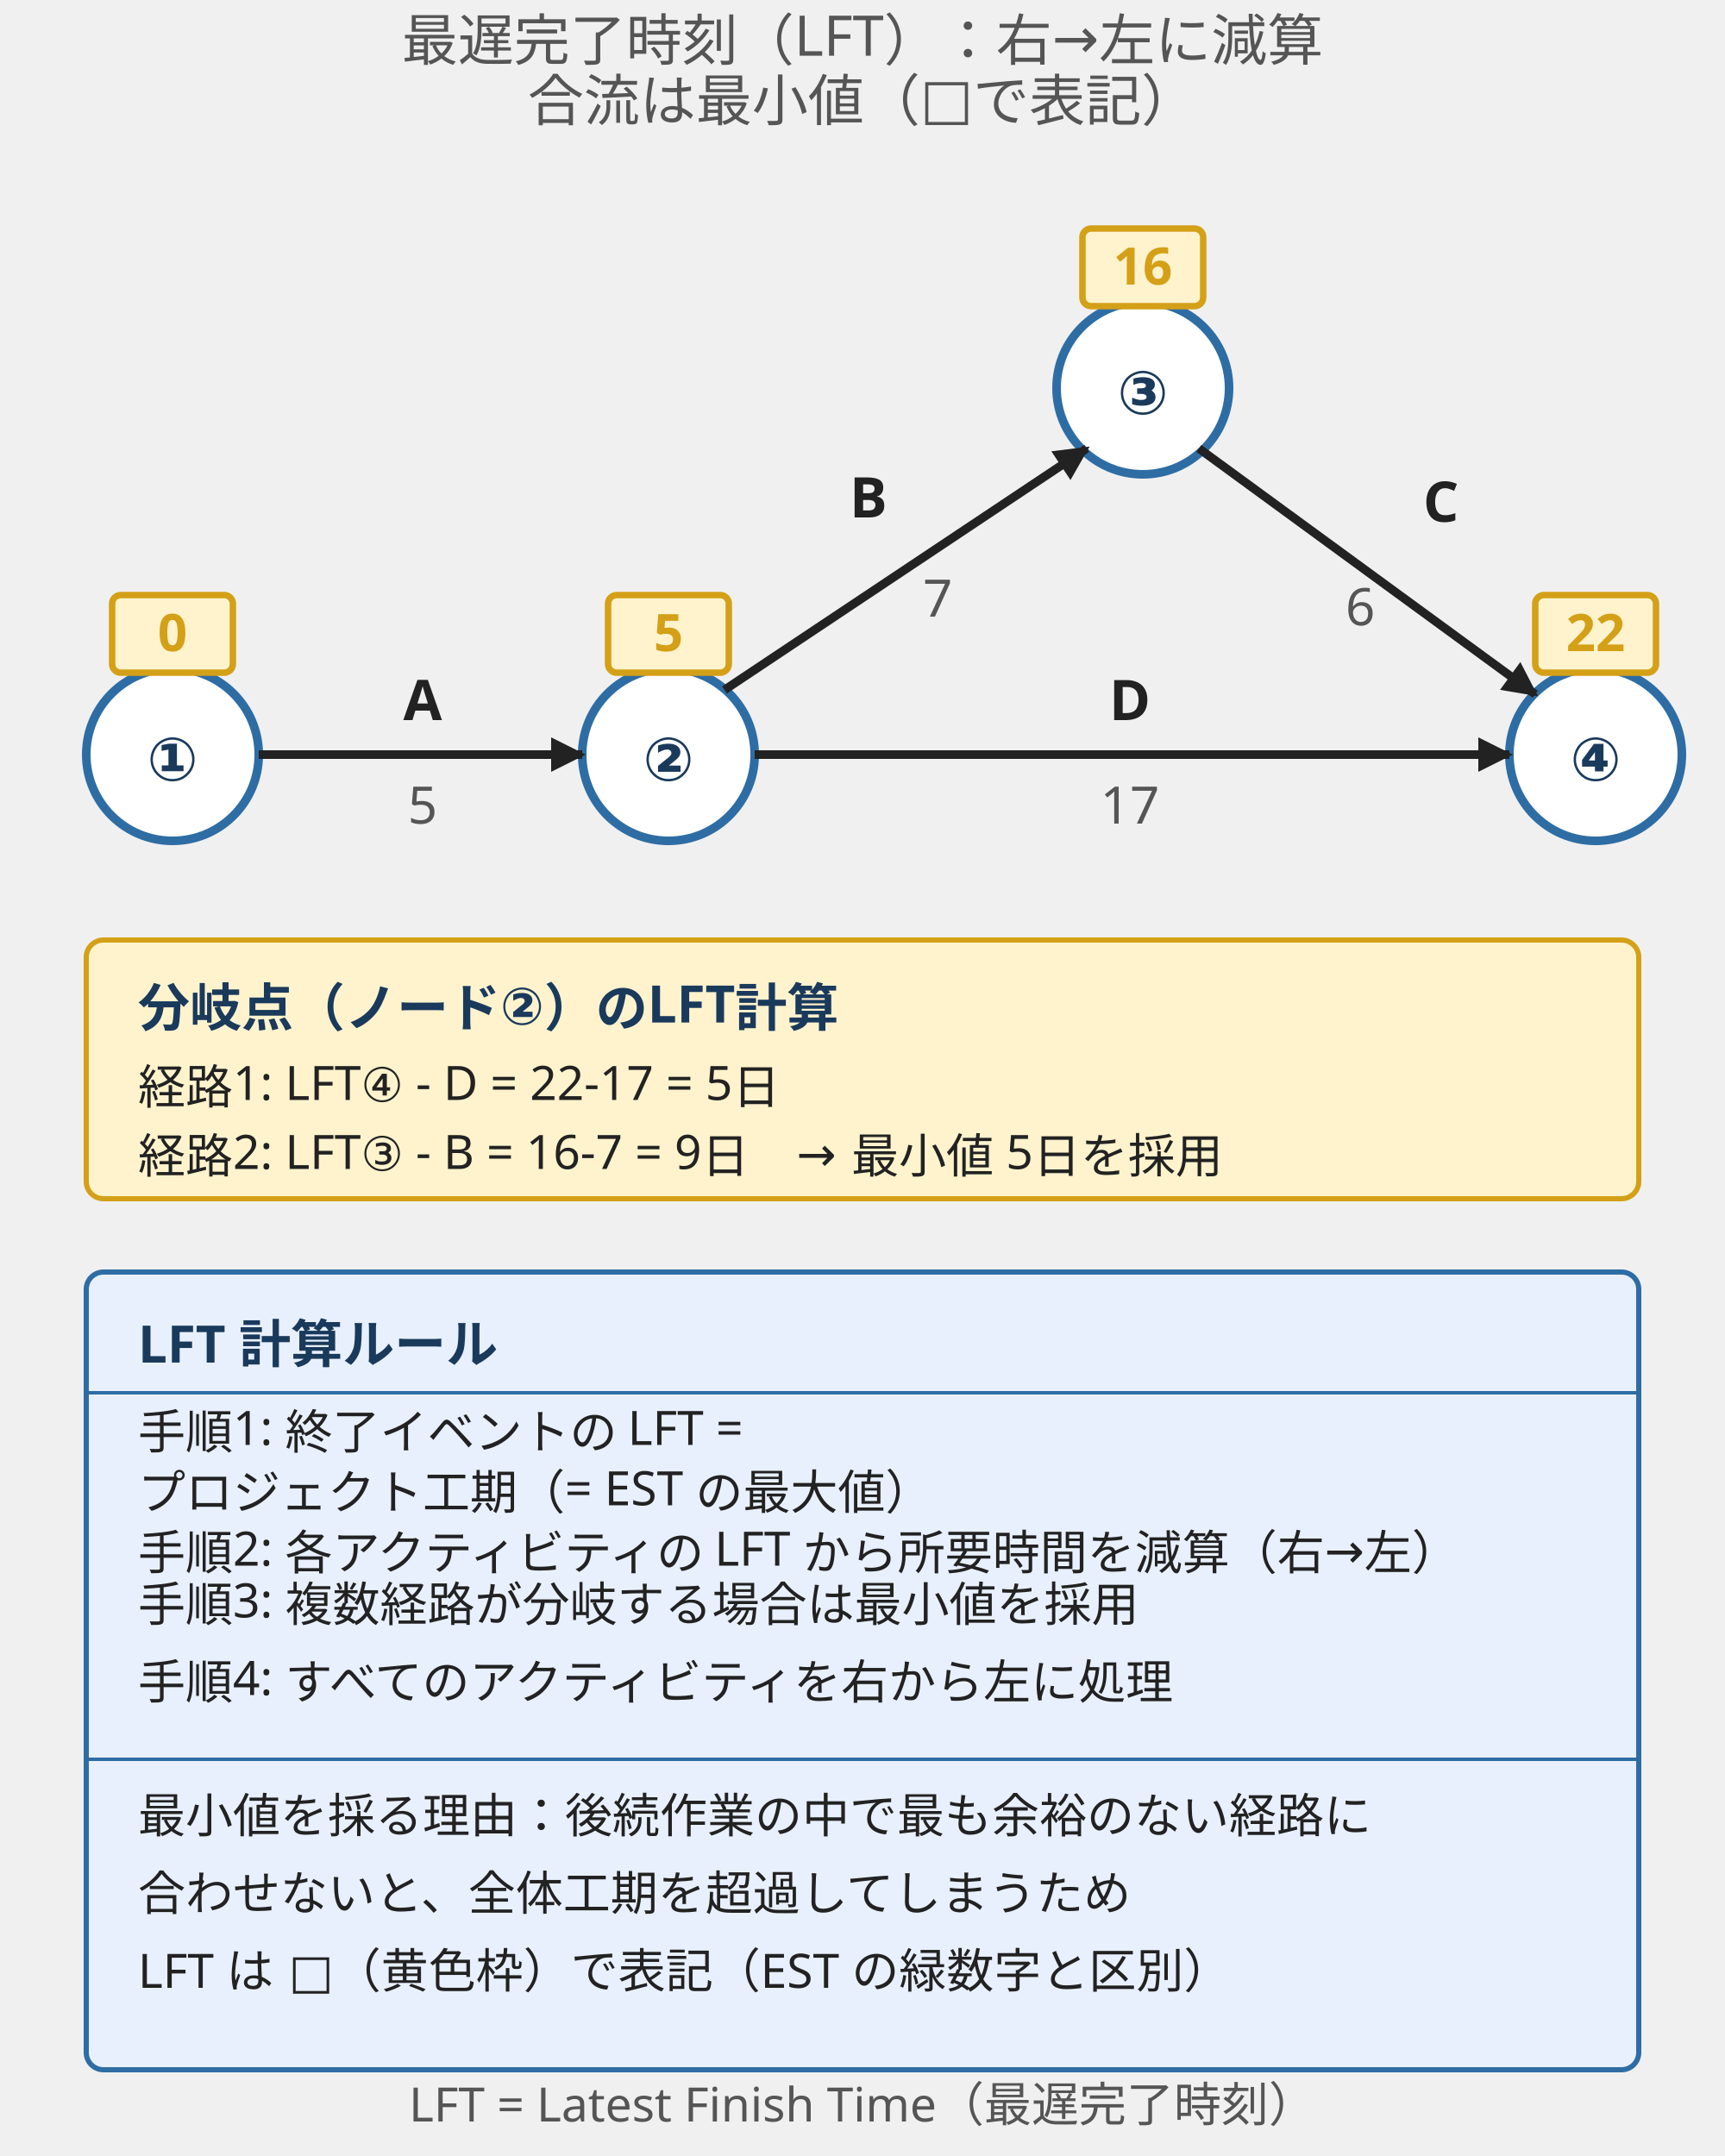
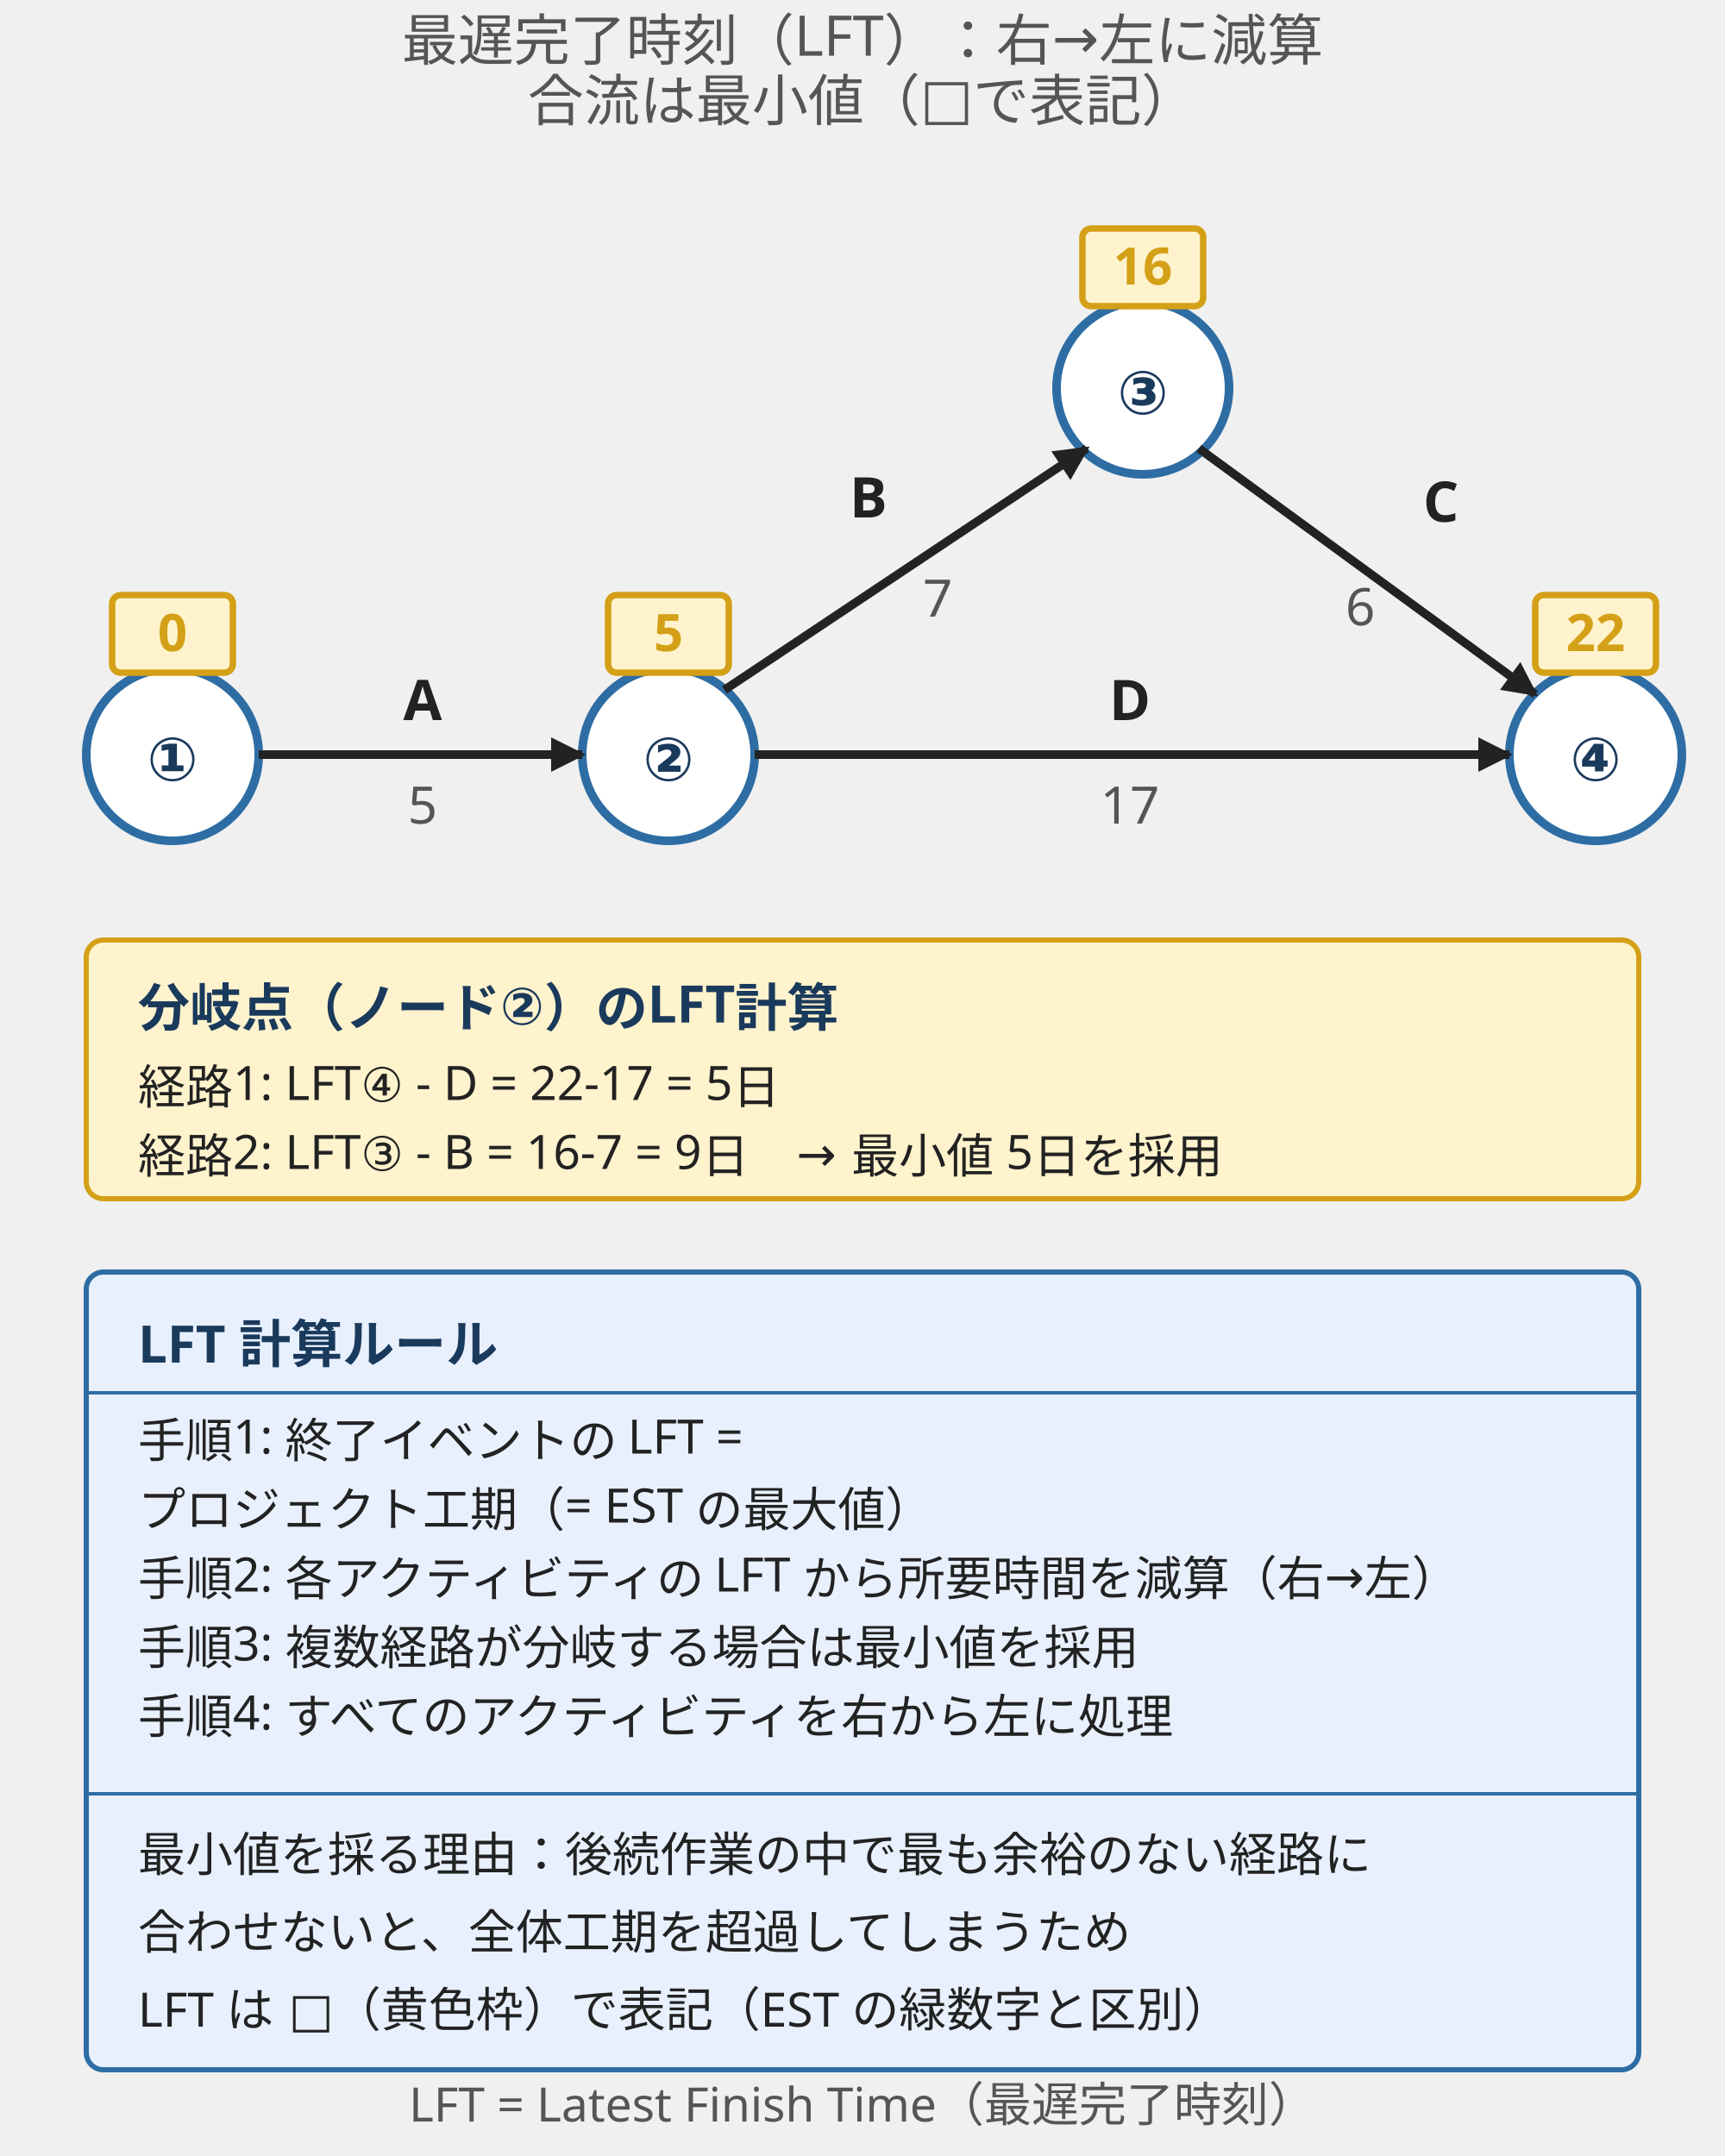
<svg xmlns="http://www.w3.org/2000/svg" viewBox="0 0 400 500" style="max-width:400px;width:100%" role="img" aria-label="最遅完了時刻（LFT）の計算例：右から左に所要時間を減算し、複数経路がある場合は最小値を採る">
  <defs>
    <marker markerUnits="userSpaceOnUse" id="arrow" viewBox="0 0 10 10" refX="9" refY="5" markerWidth="8" markerHeight="8" orient="auto">
      <path d="M0,0 L10,5 L0,10 z" fill="#222" />
    </marker>
  </defs>
  <style>
    .title { font-family: "Hiragino Sans","Yu Gothic",sans-serif; font-size: 13px; fill: #555; }
    .node-num { font-family: "Hiragino Sans","Yu Gothic",sans-serif; font-size: 14px; fill: #1a3a5c; font-weight: 600; }
    .activity { font-family: "Hiragino Sans","Yu Gothic",sans-serif; font-size: 13px; fill: #222; font-weight: 600; }
    .duration { font-family: "Hiragino Sans","Yu Gothic",sans-serif; font-size: 12px; fill: #555; }
    .lft-box { fill: #fff3cd; stroke: #d4a017; stroke-width: 1.5; }
    .lft-num { font-family: "Hiragino Sans","Yu Gothic",sans-serif; font-size: 12px; fill: #d4a017; font-weight: 700; }
    .sub { font-family: "Hiragino Sans","Yu Gothic",sans-serif; font-size: 11px; fill: #555; }
    .rule-title { font-family: "Hiragino Sans","Yu Gothic",sans-serif; font-size: 12px; fill: #1a3a5c; font-weight: 700; }
    .rule-body { font-family: "Hiragino Sans","Yu Gothic",sans-serif; font-size: 11px; fill: #222; }
  </style>
  <text x="200" y="14" text-anchor="middle" class="title">最遅完了時刻（LFT）：右→左に減算</text>
  <text x="200" y="28" text-anchor="middle" class="title">合流は最小値（□で表記）</text>
  <circle cx="40" cy="175" r="20" fill="#ffffff" stroke="#2e6da4" stroke-width="2" />
  <text x="40" y="181" text-anchor="middle" class="node-num">①</text>
  <rect x="26" y="138" width="28" height="18" rx="2" class="lft-box" />
  <text x="40" y="151" text-anchor="middle" class="lft-num">0</text>
  <circle cx="155" cy="175" r="20" fill="#ffffff" stroke="#2e6da4" stroke-width="2" />
  <text x="155" y="181" text-anchor="middle" class="node-num">②</text>
  <rect x="141" y="138" width="28" height="18" rx="2" class="lft-box" />
  <text x="155" y="151" text-anchor="middle" class="lft-num">5</text>
  <circle cx="265" cy="90" r="20" fill="#ffffff" stroke="#2e6da4" stroke-width="2" />
  <text x="265" y="96" text-anchor="middle" class="node-num">③</text>
  <rect x="251" y="53" width="28" height="18" rx="2" class="lft-box" />
  <text x="265" y="66" text-anchor="middle" class="lft-num">16</text>
  <circle cx="370" cy="175" r="20" fill="#ffffff" stroke="#2e6da4" stroke-width="2" />
  <text x="370" y="181" text-anchor="middle" class="node-num">④</text>
  <rect x="356" y="138" width="28" height="18" rx="2" class="lft-box" />
  <text x="370" y="151" text-anchor="middle" class="lft-num">22</text>
  <line x1="60" y1="175" x2="135" y2="175" stroke="#222" stroke-width="2" marker-end="url(#arrow)" />
  <text x="98" y="167" text-anchor="middle" class="activity">A</text>
  <text x="98" y="191" text-anchor="middle" class="duration">5</text>
  <line x1="168" y1="160" x2="252" y2="104" stroke="#222" stroke-width="2" marker-end="url(#arrow)" />
  <text x="197" y="120" class="activity">B</text>
  <text x="214" y="143" class="duration">7</text>
  <line x1="175" y1="175" x2="350" y2="175" stroke="#222" stroke-width="2" marker-end="url(#arrow)" />
  <text x="262" y="167" text-anchor="middle" class="activity">D</text>
  <text x="262" y="191" text-anchor="middle" class="duration">17</text>
  <line x1="278" y1="104" x2="356" y2="161" stroke="#222" stroke-width="2" marker-end="url(#arrow)" />
  <text x="330" y="121" class="activity">C</text>
  <text x="312" y="145" class="duration">6</text>
  <rect x="20" y="218" width="360" height="60" rx="4" fill="#fff3cd" stroke="#d4a017" stroke-width="1.2" />
  <text x="32" y="238" class="rule-title">分岐点（ノード②）のLFT計算</text>
  <text x="32" y="256" class="rule-body">経路1: LFT④ - D = 22-17 = 5日</text>
  <text x="32" y="272" class="rule-body">経路2: LFT③ - B = 16-7 = 9日　→ 最小値 5日を採用</text>
  <rect x="20" y="295" width="360" height="185" rx="4" fill="#e8f0fe" stroke="#2e6da4" stroke-width="1.2" />
  <text x="32" y="316" class="rule-title">LFT 計算ルール</text>
  <line x1="20" y1="323" x2="380" y2="323" stroke="#2e6da4" stroke-width="0.8" />
-   <text x="32" y="336" class="rule-body">手順1: 終了イベントの LFT =</text>
-   <text x="32" y="350" class="rule-body">　　　プロジェクト工期（= EST の最大値）</text>
-   <text x="32" y="364" class="rule-body">手順2: 各アクティビティの LFT から所要時間を減算（右→左）</text>
-   <text x="32" y="376" class="rule-body">手順3: 複数経路が分岐する場合は最小値を採用</text>
-   <text x="32" y="394" class="rule-body">手順4: すべてのアクティビティを右から左に処理</text>
-   <line x1="20" y1="408" x2="380" y2="408" stroke="#2e6da4" stroke-width="0.8" />
-   <text x="32" y="425" class="rule-body">最小値を採る理由：後続作業の中で最も余裕のない経路に</text>
-   <text x="32" y="443" class="rule-body">合わせないと、全体工期を超過してしまうため</text>
-   <text x="32" y="461" class="rule-body">LFT は □（黄色枠）で表記（EST の緑数字と区別）</text>
+   <text x="32" y="338" class="rule-body">手順1: 終了イベントの LFT =</text>
+   <text x="32" y="354" class="rule-body">　　　プロジェクト工期（= EST の最大値）</text>
+   <text x="32" y="370" class="rule-body">手順2: 各アクティビティの LFT から所要時間を減算（右→左）</text>
+   <text x="32" y="386" class="rule-body">手順3: 複数経路が分岐する場合は最小値を採用</text>
+   <text x="32" y="402" class="rule-body">手順4: すべてのアクティビティを右から左に処理</text>
+   <line x1="20" y1="416" x2="380" y2="416" stroke="#2e6da4" stroke-width="0.8" />
+   <text x="32" y="434" class="rule-body">最小値を採る理由：後続作業の中で最も余裕のない経路に</text>
+   <text x="32" y="452" class="rule-body">合わせないと、全体工期を超過してしまうため</text>
+   <text x="32" y="470" class="rule-body">LFT は □（黄色枠）で表記（EST の緑数字と区別）</text>
  <text x="200" y="492" text-anchor="middle" class="sub">LFT = Latest Finish Time（最遅完了時刻）</text>
</svg>
